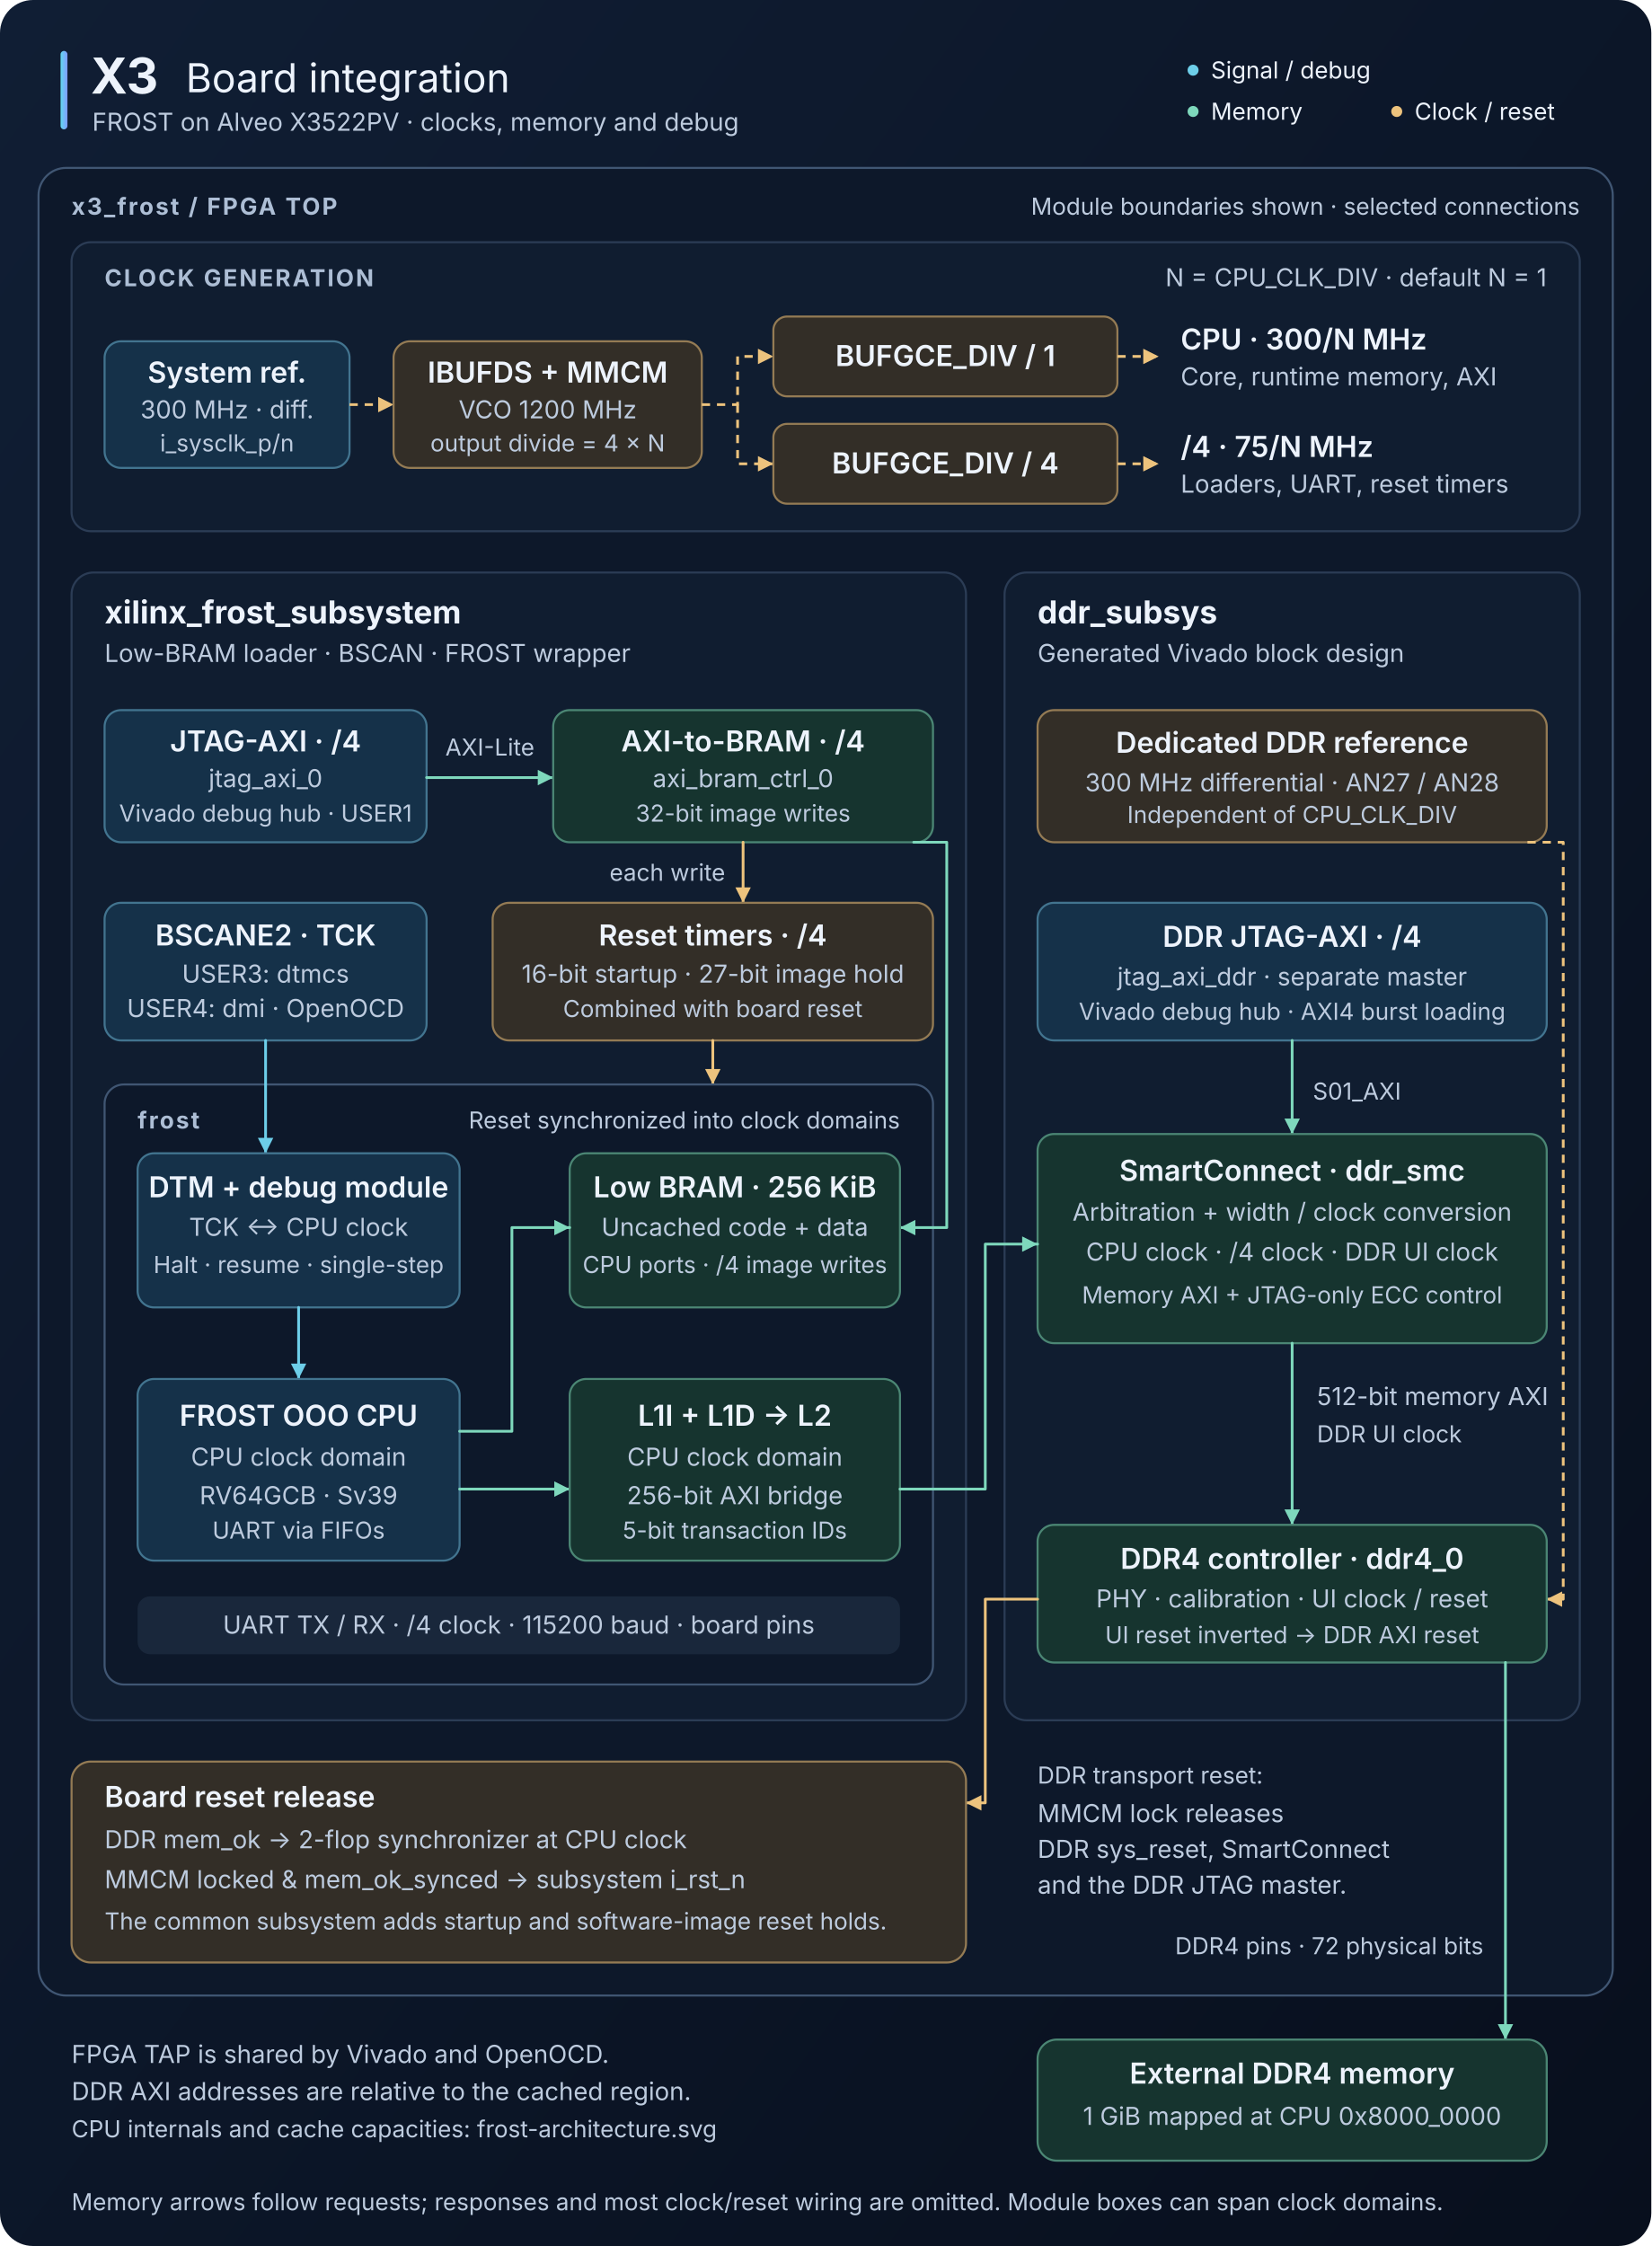
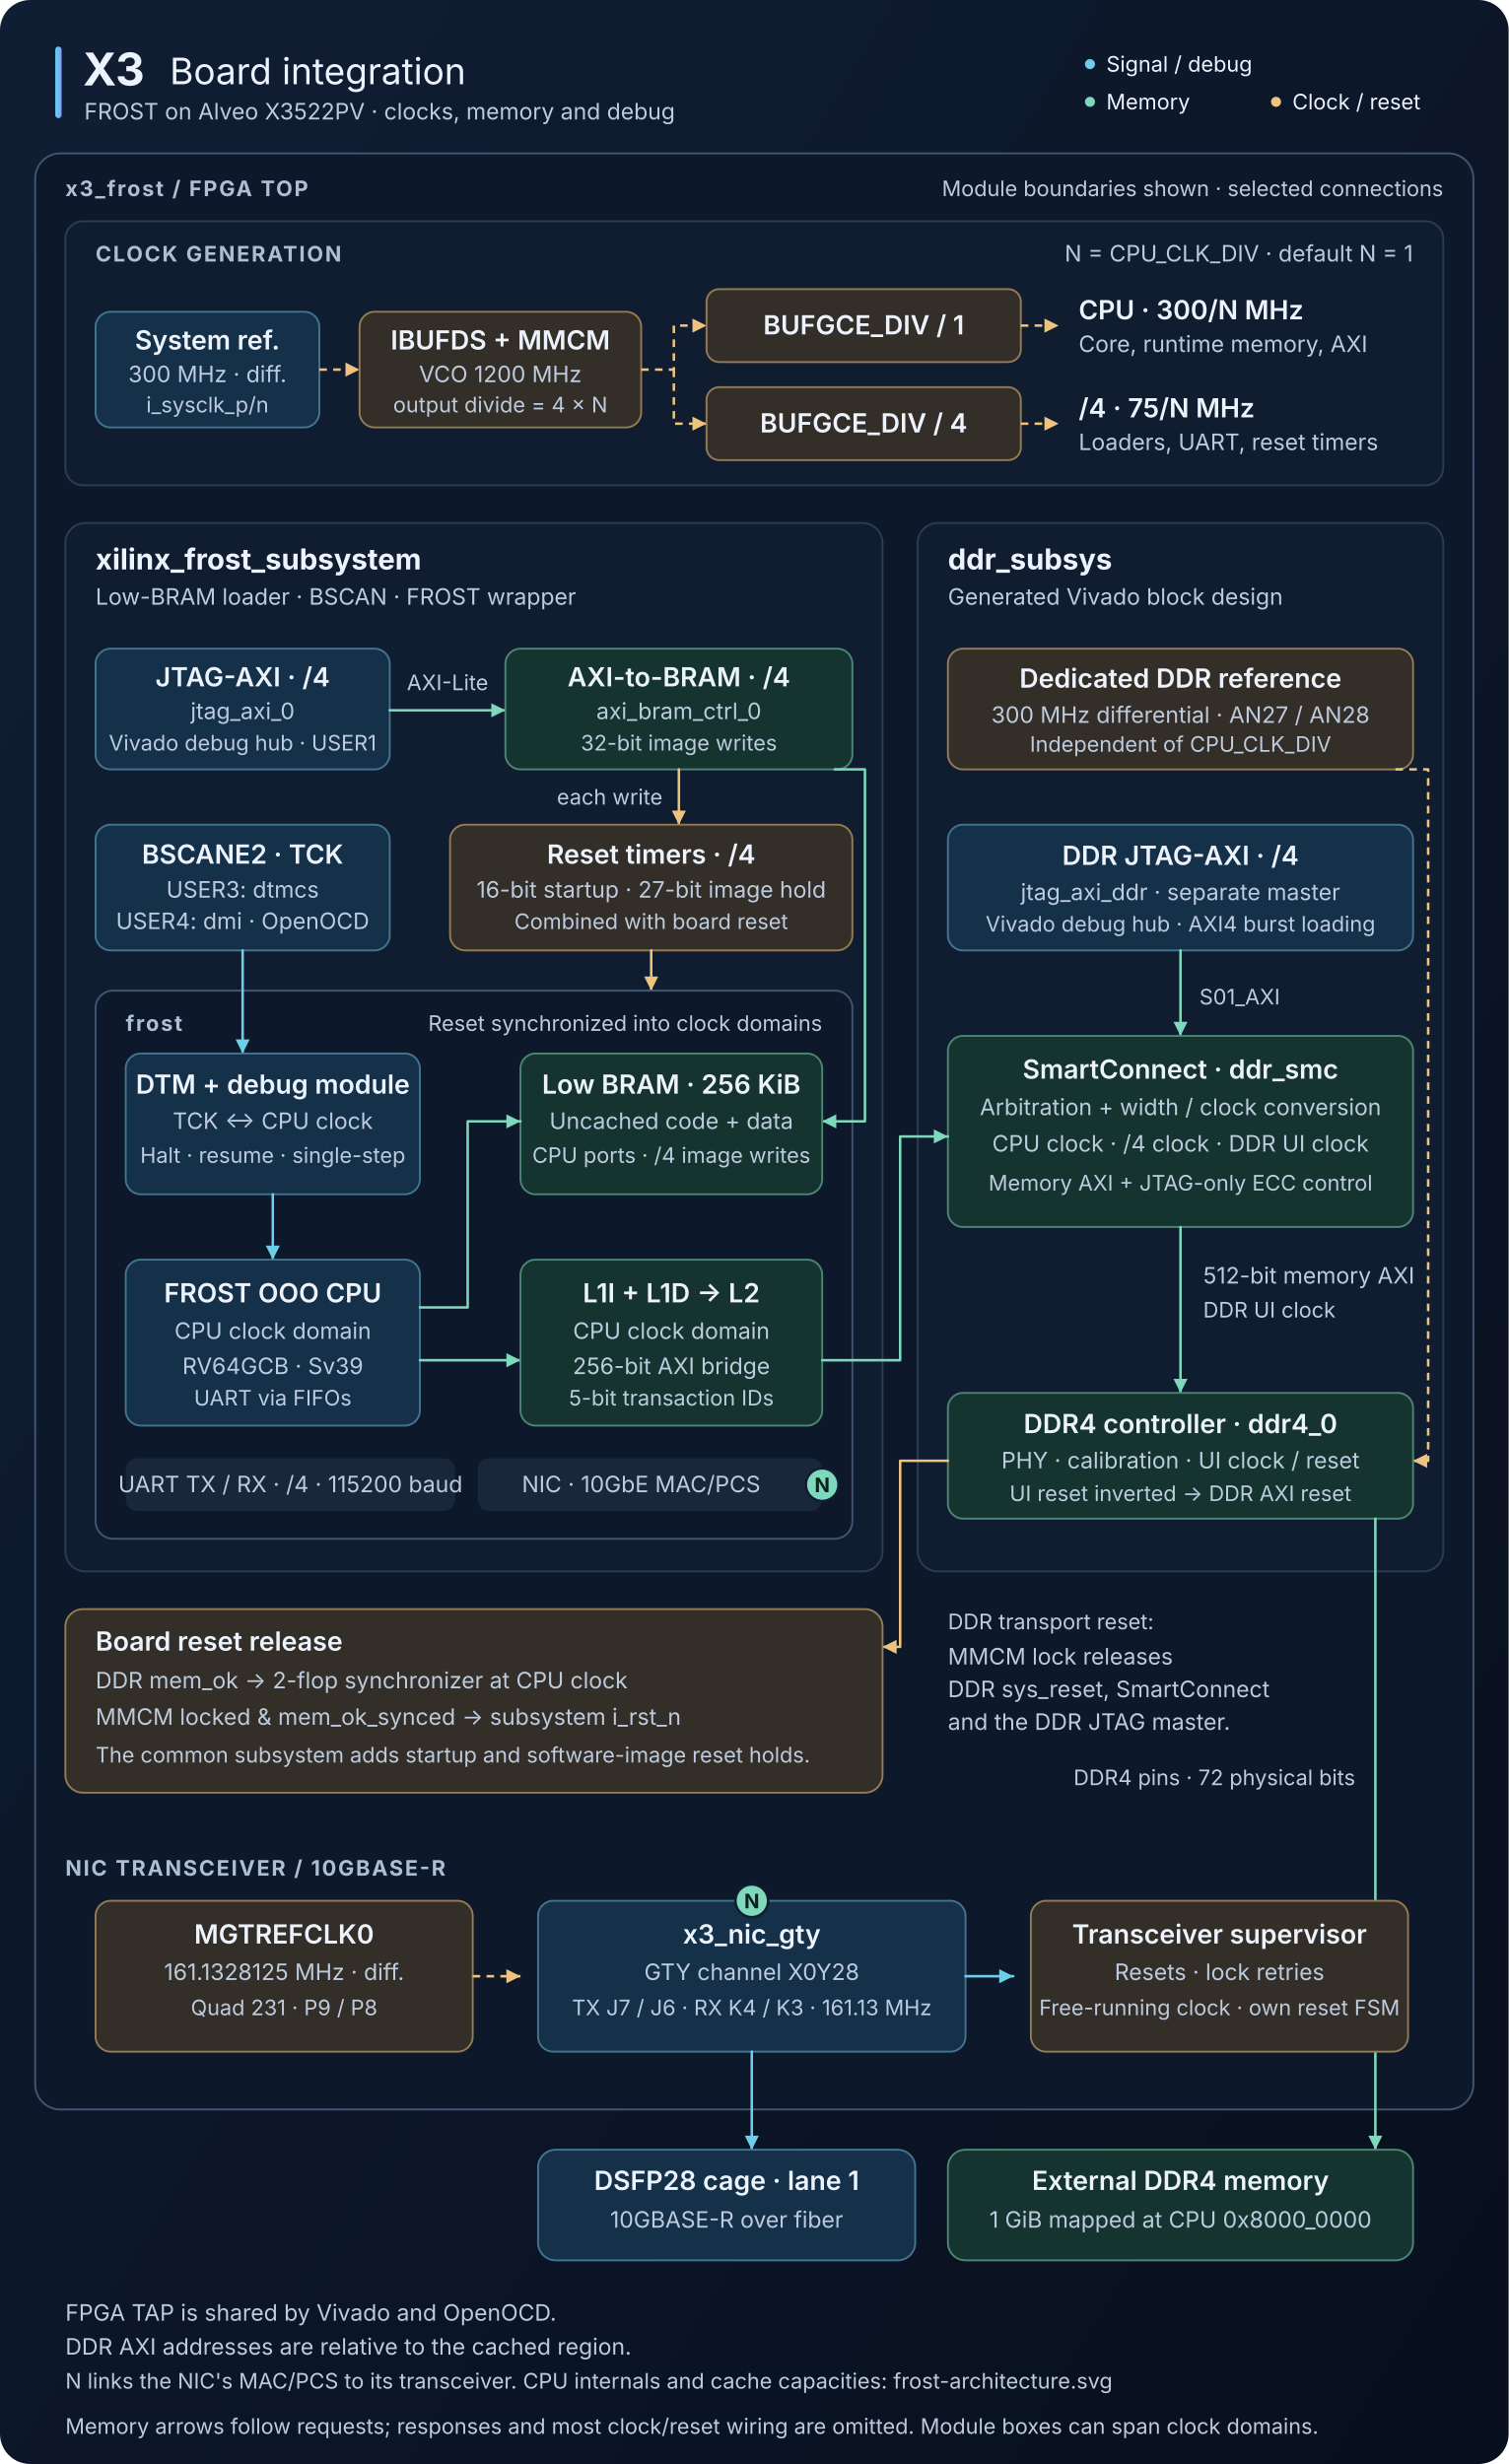
- <svg xmlns="http://www.w3.org/2000/svg" width="1200" height="1632" viewBox="0 0 1200 1632" role="img" aria-labelledby="title desc">
+ <svg xmlns="http://www.w3.org/2000/svg" width="1200" height="1960" viewBox="0 0 1200 1960" role="img" aria-labelledby="title desc">
  <defs>
    <linearGradient id="background" x2="1" y2="1">
      <stop stop-color="#101e34" />
      <stop offset="1" stop-color="#080f1d" />
    </linearGradient>
    <linearGradient id="accent">
      <stop stop-color="#62d8ef" />
      <stop offset="1" stop-color="#7f9cff" />
    </linearGradient>
    <marker id="signal-arrow" viewBox="0 0 10 10" refX="9" refY="5" markerWidth="7" markerHeight="7" orient="auto-start-reverse">
      <path d="M 1 1 L 9 5 L 1 9 Z" fill="#6dcee9" />
    </marker>
    <marker id="memory-arrow" viewBox="0 0 10 10" refX="9" refY="5" markerWidth="7" markerHeight="7" orient="auto-start-reverse">
      <path d="M 1 1 L 9 5 L 1 9 Z" fill="#7ed8bc" />
    </marker>
    <marker id="control-arrow" viewBox="0 0 10 10" refX="9" refY="5" markerWidth="7" markerHeight="7" orient="auto-start-reverse">
      <path d="M 1 1 L 9 5 L 1 9 Z" fill="#edc37d" />
    </marker>
    <style>
      text { font-family: -apple-system, BlinkMacSystemFont, "Segoe UI", sans-serif; fill: #edf3fc; }
      .heading { font-size: 23px; font-weight: 650; }
      .label { font-size: 21px; font-weight: 600; }
      .body { font-size: 18px; fill: #bdcbde; }
      .small { font-size: 17px; fill: #bdcbde; }
      .section { font-size: 17px; font-weight: 650; letter-spacing: 1.4px; fill: #adbed5; }
      .center { text-anchor: middle; }
      .boundary { fill: #0d182a; stroke: #405673; stroke-width: 1.5; }
      .panel { fill: #101d30; stroke: #2b3c55; stroke-width: 1.5; }
      .signal { fill: #153149; stroke: #42748f; stroke-width: 1.5; }
      .memory { fill: #16342f; stroke: #4b8674; stroke-width: 1.5; }
      .control { fill: #332e27; stroke: #947b54; stroke-width: 1.5; }
      .flow { fill: none; stroke: #6dcee9; stroke-width: 2; stroke-linejoin: round; stroke-linecap: round; }
      .memlink { fill: none; stroke: #7ed8bc; stroke-width: 2; stroke-linejoin: round; stroke-linecap: round; }
      .ctl { fill: none; stroke: #edc37d; stroke-width: 2; stroke-linejoin: round; stroke-linecap: round; }
      .clock { fill: none; stroke: #edc37d; stroke-width: 2; stroke-dasharray: 6 5; stroke-linejoin: round; }
+       .port { fill: #7ed8bc; stroke: #101d30; stroke-width: 2; }
+       .port-text { font-size: 16px; font-weight: 750; fill: #0a221c; text-anchor: middle; }
    </style>
  </defs>
-   <rect width="1200" height="1632" rx="24" fill="url(#background)" />
+   <rect width="1200" height="1960" rx="24" fill="url(#background)" />
  <rect x="44" y="37" width="5" height="57" rx="2.5" fill="url(#accent)" />
  <text x="66" y="68" font-size="36" font-weight="750">X3</text>
  <text x="135" y="67" font-size="29">Board integration</text>
  <text x="67" y="95" class="body">FROST on Alveo X3522PV · clocks, memory and debug</text>
  <g class="small">
    <circle cx="867" cy="51" r="4" fill="#6dcee9" />
    <text x="880" y="57">Signal / debug</text>
    <circle cx="867" cy="81" r="4" fill="#7ed8bc" />
    <text x="880" y="87">Memory</text>
    <circle cx="1015" cy="81" r="4" fill="#edc37d" />
    <text x="1028" y="87">Clock / reset</text>
  </g>
-   <rect x="28" y="122" width="1144" height="1328" rx="20" class="boundary" />
+   <rect x="28" y="122" width="1144" height="1556" rx="20" class="boundary" />
  <text x="52" y="156" class="section">x3_frost / FPGA TOP</text>
  <text x="1148" y="156" class="small" text-anchor="end">Module boundaries shown · selected connections</text>
  <g id="clock-generation">
    <rect x="52" y="176" width="1096" height="210" rx="14" class="panel" />
    <text x="76" y="208" class="section">CLOCK GENERATION</text>
    <text x="1124" y="208" class="body" text-anchor="end">N = CPU_CLK_DIV · default N = 1</text>
    <rect x="76" y="248" width="178" height="92" rx="12" class="signal" />
    <text x="165" y="278" class="label center">System ref.</text>
    <text x="165" y="304" class="body center">300 MHz · diff.</text>
    <text x="165" y="328" class="small center">i_sysclk_p/n</text>
    <path d="M 254 294 H 286" class="clock" marker-end="url(#control-arrow)" />
    <rect x="286" y="248" width="224" height="92" rx="12" class="control" />
    <text x="398" y="278" class="label center">IBUFDS + MMCM</text>
    <text x="398" y="304" class="body center">VCO 1200 MHz</text>
    <text x="398" y="328" class="small center">output divide = 4 × N</text>
    <path d="M 510 294 H 536 V 259 H 562" class="clock" marker-end="url(#control-arrow)" />
    <path d="M 536 294 V 337 H 562" class="clock" marker-end="url(#control-arrow)" />
    <rect x="562" y="230" width="250" height="58" rx="10" class="control" />
    <text x="687" y="266" class="label center">BUFGCE_DIV / 1</text>
    <rect x="562" y="308" width="250" height="58" rx="10" class="control" />
    <text x="687" y="344" class="label center">BUFGCE_DIV / 4</text>
    <path d="M 812 259 H 842" class="clock" marker-end="url(#control-arrow)" />
    <path d="M 812 337 H 842" class="clock" marker-end="url(#control-arrow)" />
    <text x="858" y="254" class="label">CPU · 300/N MHz</text>
    <text x="858" y="280" class="body">Core, runtime memory, AXI</text>
    <text x="858" y="332" class="label">/4 · 75/N MHz</text>
    <text x="858" y="358" class="body">Loaders, UART, reset timers</text>
  </g>
  <rect x="52" y="416" width="650" height="834" rx="16" class="panel" />
  <text x="76" y="453" class="heading">xilinx_frost_subsystem</text>
  <text x="76" y="481" class="body">Low-BRAM loader · BSCAN · FROST wrapper</text>
  <g id="bram-loader">
    <rect x="76" y="516" width="234" height="96" rx="12" class="signal" />
    <text x="193" y="546" class="label center">JTAG-AXI · /4</text>
    <text x="193" y="572" class="body center">jtag_axi_0</text>
    <text x="193" y="597" class="small center">Vivado debug hub · USER1</text>
    <path d="M 310 565 H 402" class="memlink" marker-end="url(#memory-arrow)" />
    <text x="356" y="549" class="small center">AXI-Lite</text>
    <rect x="402" y="516" width="276" height="96" rx="12" class="memory" />
    <text x="540" y="546" class="label center">AXI-to-BRAM · /4</text>
    <text x="540" y="572" class="body center">axi_bram_ctrl_0</text>
    <text x="540" y="597" class="small center">32-bit image writes</text>
    <path d="M 540 612 V 656" class="ctl" marker-end="url(#control-arrow)" />
    <text x="527" y="640" class="small" text-anchor="end">each write</text>
  </g>
  <g id="bscan-and-reset">
    <rect x="76" y="656" width="234" height="100" rx="12" class="signal" />
    <text x="193" y="687" class="label center">BSCANE2 · TCK</text>
    <text x="193" y="714" class="body center">USER3: dtmcs</text>
    <text x="193" y="739" class="body center">USER4: dmi · OpenOCD</text>
    <rect x="358" y="656" width="320" height="100" rx="12" class="control" />
    <text x="518" y="687" class="label center">Reset timers · /4</text>
    <text x="518" y="714" class="body center">16-bit startup · 27-bit image hold</text>
    <text x="518" y="739" class="small center">Combined with board reset</text>
    <path d="M 518 756 V 788" class="ctl" marker-end="url(#control-arrow)" />
  </g>
  <rect x="76" y="788" width="602" height="436" rx="14" class="boundary" />
  <text x="100" y="820" class="section">frost</text>
  <text x="654" y="820" class="small" text-anchor="end">Reset synchronized into clock domains</text>
  <path d="M 193 756 V 838" class="flow" marker-end="url(#signal-arrow)" />
  <path d="M 664 612 H 688 V 892 H 654" class="memlink" marker-end="url(#memory-arrow)" />
  <rect x="100" y="838" width="234" height="112" rx="12" class="signal" />
  <text x="217" y="870" class="label center">DTM + debug module</text>
  <text x="217" y="898" class="body center">TCK ↔ CPU clock</text>
  <text x="217" y="925" class="small center">Halt · resume · single-step</text>
  <rect x="414" y="838" width="240" height="112" rx="12" class="memory" />
  <text x="534" y="870" class="label center">Low BRAM · 256 KiB</text>
  <text x="534" y="898" class="body center">Uncached code + data</text>
  <text x="534" y="925" class="small center">CPU ports · /4 image writes</text>
  <path d="M 217 950 V 1002" class="flow" marker-end="url(#signal-arrow)" />
  <rect x="100" y="1002" width="234" height="132" rx="12" class="signal" />
  <text x="217" y="1036" class="label center">FROST OOO CPU</text>
  <text x="217" y="1065" class="body center">CPU clock domain</text>
  <text x="217" y="1093" class="body center">RV64GCB · Sv39</text>
  <text x="217" y="1118" class="small center">UART via FIFOs</text>
  <path d="M 334 1040 H 372 V 892 H 414" class="memlink" marker-end="url(#memory-arrow)" />
  <path d="M 334 1082 H 414" class="memlink" marker-end="url(#memory-arrow)" />
  <rect x="414" y="1002" width="240" height="132" rx="12" class="memory" />
  <text x="534" y="1036" class="label center">L1I + L1D → L2</text>
  <text x="534" y="1065" class="body center">CPU clock domain</text>
  <text x="534" y="1093" class="body center">256-bit AXI bridge</text>
  <text x="534" y="1118" class="small center">5-bit transaction IDs</text>
-   <rect x="100" y="1160" width="554" height="42" rx="9" fill="#19273b" />
-   <text x="377" y="1187" class="body center">UART TX / RX · /4 clock · 115200 baud · board pins</text>
+   <rect x="100" y="1160" width="262" height="42" rx="9" fill="#19273b" />
+   <text x="231" y="1187" class="body center">UART TX / RX · /4 · 115200 baud</text>
+   <rect x="380" y="1160" width="274" height="42" rx="9" fill="#19273b" />
+   <text x="510" y="1187" class="body center">NIC · 10GbE MAC/PCS</text>
+   <circle cx="654" cy="1181" r="13" class="port" />
+   <text x="654" y="1187" class="port-text">N</text>
  <rect x="730" y="416" width="418" height="834" rx="16" class="panel" />
  <text x="754" y="453" class="heading">ddr_subsys</text>
  <text x="754" y="481" class="body">Generated Vivado block design</text>
  <rect x="754" y="516" width="370" height="96" rx="12" class="control" />
  <text x="939" y="547" class="label center">Dedicated DDR reference</text>
  <text x="939" y="575" class="body center">300 MHz differential · AN27 / AN28</text>
  <text x="939" y="598" class="small center">Independent of CPU_CLK_DIV</text>
  <path d="M 1110 612 H 1136 V 1162 H 1124" class="clock" marker-end="url(#control-arrow)" />
  <rect x="754" y="656" width="370" height="100" rx="12" class="signal" />
  <text x="939" y="688" class="label center">DDR JTAG-AXI · /4</text>
  <text x="939" y="716" class="body center">jtag_axi_ddr · separate master</text>
  <text x="939" y="741" class="small center">Vivado debug hub · AXI4 burst loading</text>
  <path d="M 939 756 V 824" class="memlink" marker-end="url(#memory-arrow)" />
  <text x="954" y="799" class="small">S01_AXI</text>
  <rect x="754" y="824" width="370" height="152" rx="12" class="memory" />
  <text x="939" y="858" class="label center">SmartConnect · ddr_smc</text>
  <text x="939" y="887" class="body center">Arbitration + width / clock conversion</text>
  <text x="939" y="916" class="body center">CPU clock · /4 clock · DDR UI clock</text>
  <text x="939" y="947" class="small center">Memory AXI + JTAG-only ECC control</text>
  <path d="M 654 1082 H 716 V 904 H 754" class="memlink" marker-end="url(#memory-arrow)" />
  <path d="M 939 976 V 1108" class="memlink" marker-end="url(#memory-arrow)" />
  <text x="957" y="1021" class="body">512-bit memory AXI</text>
  <text x="957" y="1048" class="small">DDR UI clock</text>
  <rect x="754" y="1108" width="370" height="100" rx="12" class="memory" />
  <text x="939" y="1140" class="label center">DDR4 controller · ddr4_0</text>
  <text x="939" y="1168" class="body center">PHY · calibration · UI clock / reset</text>
  <text x="939" y="1194" class="small center">UI reset inverted → DDR AXI reset</text>
  <path d="M 754 1162 H 716 V 1310 H 702" class="ctl" marker-end="url(#control-arrow)" />
  <rect x="52" y="1280" width="650" height="146" rx="14" class="control" />
  <text x="76" y="1313" class="label">Board reset release</text>
  <text x="76" y="1343" class="body">DDR mem_ok → 2-flop synchronizer at CPU clock</text>
  <text x="76" y="1372" class="body">MMCM locked &amp; mem_ok_synced → subsystem i_rst_n</text>
  <text x="76" y="1402" class="small">The common subsystem adds startup and software-image reset holds.</text>
  <text x="754" y="1296" class="small">DDR transport reset:</text>
  <text x="754" y="1324" class="body">MMCM lock releases</text>
  <text x="754" y="1350" class="body">DDR sys_reset, SmartConnect</text>
  <text x="754" y="1376" class="body">and the DDR JTAG master.</text>
-   <path d="M 1094 1208 V 1482" class="memlink" marker-end="url(#memory-arrow)" />
+   <path d="M 1094 1208 V 1710" class="memlink" marker-end="url(#memory-arrow)" />
  <text x="1078" y="1420" class="small" text-anchor="end">DDR4 pins · 72 physical bits</text>
-   <rect x="754" y="1482" width="370" height="88" rx="14" class="memory" />
-   <text x="939" y="1514" class="label center">External DDR4 memory</text>
-   <text x="939" y="1544" class="body center">1 GiB mapped at CPU 0x8000_0000</text>
-   <text x="52" y="1499" class="body">FPGA TAP is shared by Vivado and OpenOCD.</text>
-   <text x="52" y="1526" class="body">DDR AXI addresses are relative to the cached region.</text>
-   <text x="52" y="1553" class="small">CPU internals and cache capacities: frost-architecture.svg</text>
-   <text x="52" y="1606" class="small">Memory arrows follow requests; responses and most clock/reset wiring are omitted. Module boxes can span clock domains.</text>
+   <text x="52" y="1492" class="section">NIC TRANSCEIVER / 10GBASE-R</text>
+   <rect x="76" y="1512" width="300" height="120" rx="12" class="control" />
+   <text x="226" y="1546" class="label center">MGTREFCLK0</text>
+   <text x="226" y="1575" class="body center">161.1328125 MHz · diff.</text>
+   <text x="226" y="1603" class="small center">Quad 231 · P9 / P8</text>
+   <path d="M 376 1572 H 414" class="clock" marker-end="url(#control-arrow)" />
+   <rect x="428" y="1512" width="340" height="120" rx="12" class="signal" />
+   <text x="598" y="1546" class="label center">x3_nic_gty</text>
+   <text x="598" y="1575" class="body center">GTY channel X0Y28</text>
+   <text x="598" y="1603" class="small center">TX J7 / J6 · RX K4 / K3 · 161.13 MHz</text>
+   <circle cx="598" cy="1512" r="13" class="port" />
+   <text x="598" y="1518" class="port-text">N</text>
+   <path d="M 768 1572 H 806" class="flow" marker-end="url(#signal-arrow)" />
+   <rect x="820" y="1512" width="300" height="120" rx="12" class="control" />
+   <text x="970" y="1546" class="label center">Transceiver supervisor</text>
+   <text x="970" y="1575" class="body center">Resets · lock retries</text>
+   <text x="970" y="1603" class="small center">Free-running clock · own reset FSM</text>
+   <path d="M 598 1632 V 1710" class="flow" marker-end="url(#signal-arrow)" />
+   <rect x="428" y="1710" width="300" height="88" rx="14" class="signal" />
+   <text x="578" y="1742" class="label center">DSFP28 cage · lane 1</text>
+   <text x="578" y="1772" class="body center">10GBASE-R over fiber</text>
+   <rect x="754" y="1710" width="370" height="88" rx="14" class="memory" />
+   <text x="939" y="1742" class="label center">External DDR4 memory</text>
+   <text x="939" y="1772" class="body center">1 GiB mapped at CPU 0x8000_0000</text>
+   <text x="52" y="1846" class="body">FPGA TAP is shared by Vivado and OpenOCD.</text>
+   <text x="52" y="1873" class="body">DDR AXI addresses are relative to the cached region.</text>
+   <text x="52" y="1900" class="small">N links the NIC's MAC/PCS to its transceiver. CPU internals and cache capacities: frost-architecture.svg</text>
+   <text x="52" y="1936" class="small">Memory arrows follow requests; responses and most clock/reset wiring are omitted. Module boxes can span clock domains.</text>
</svg>
